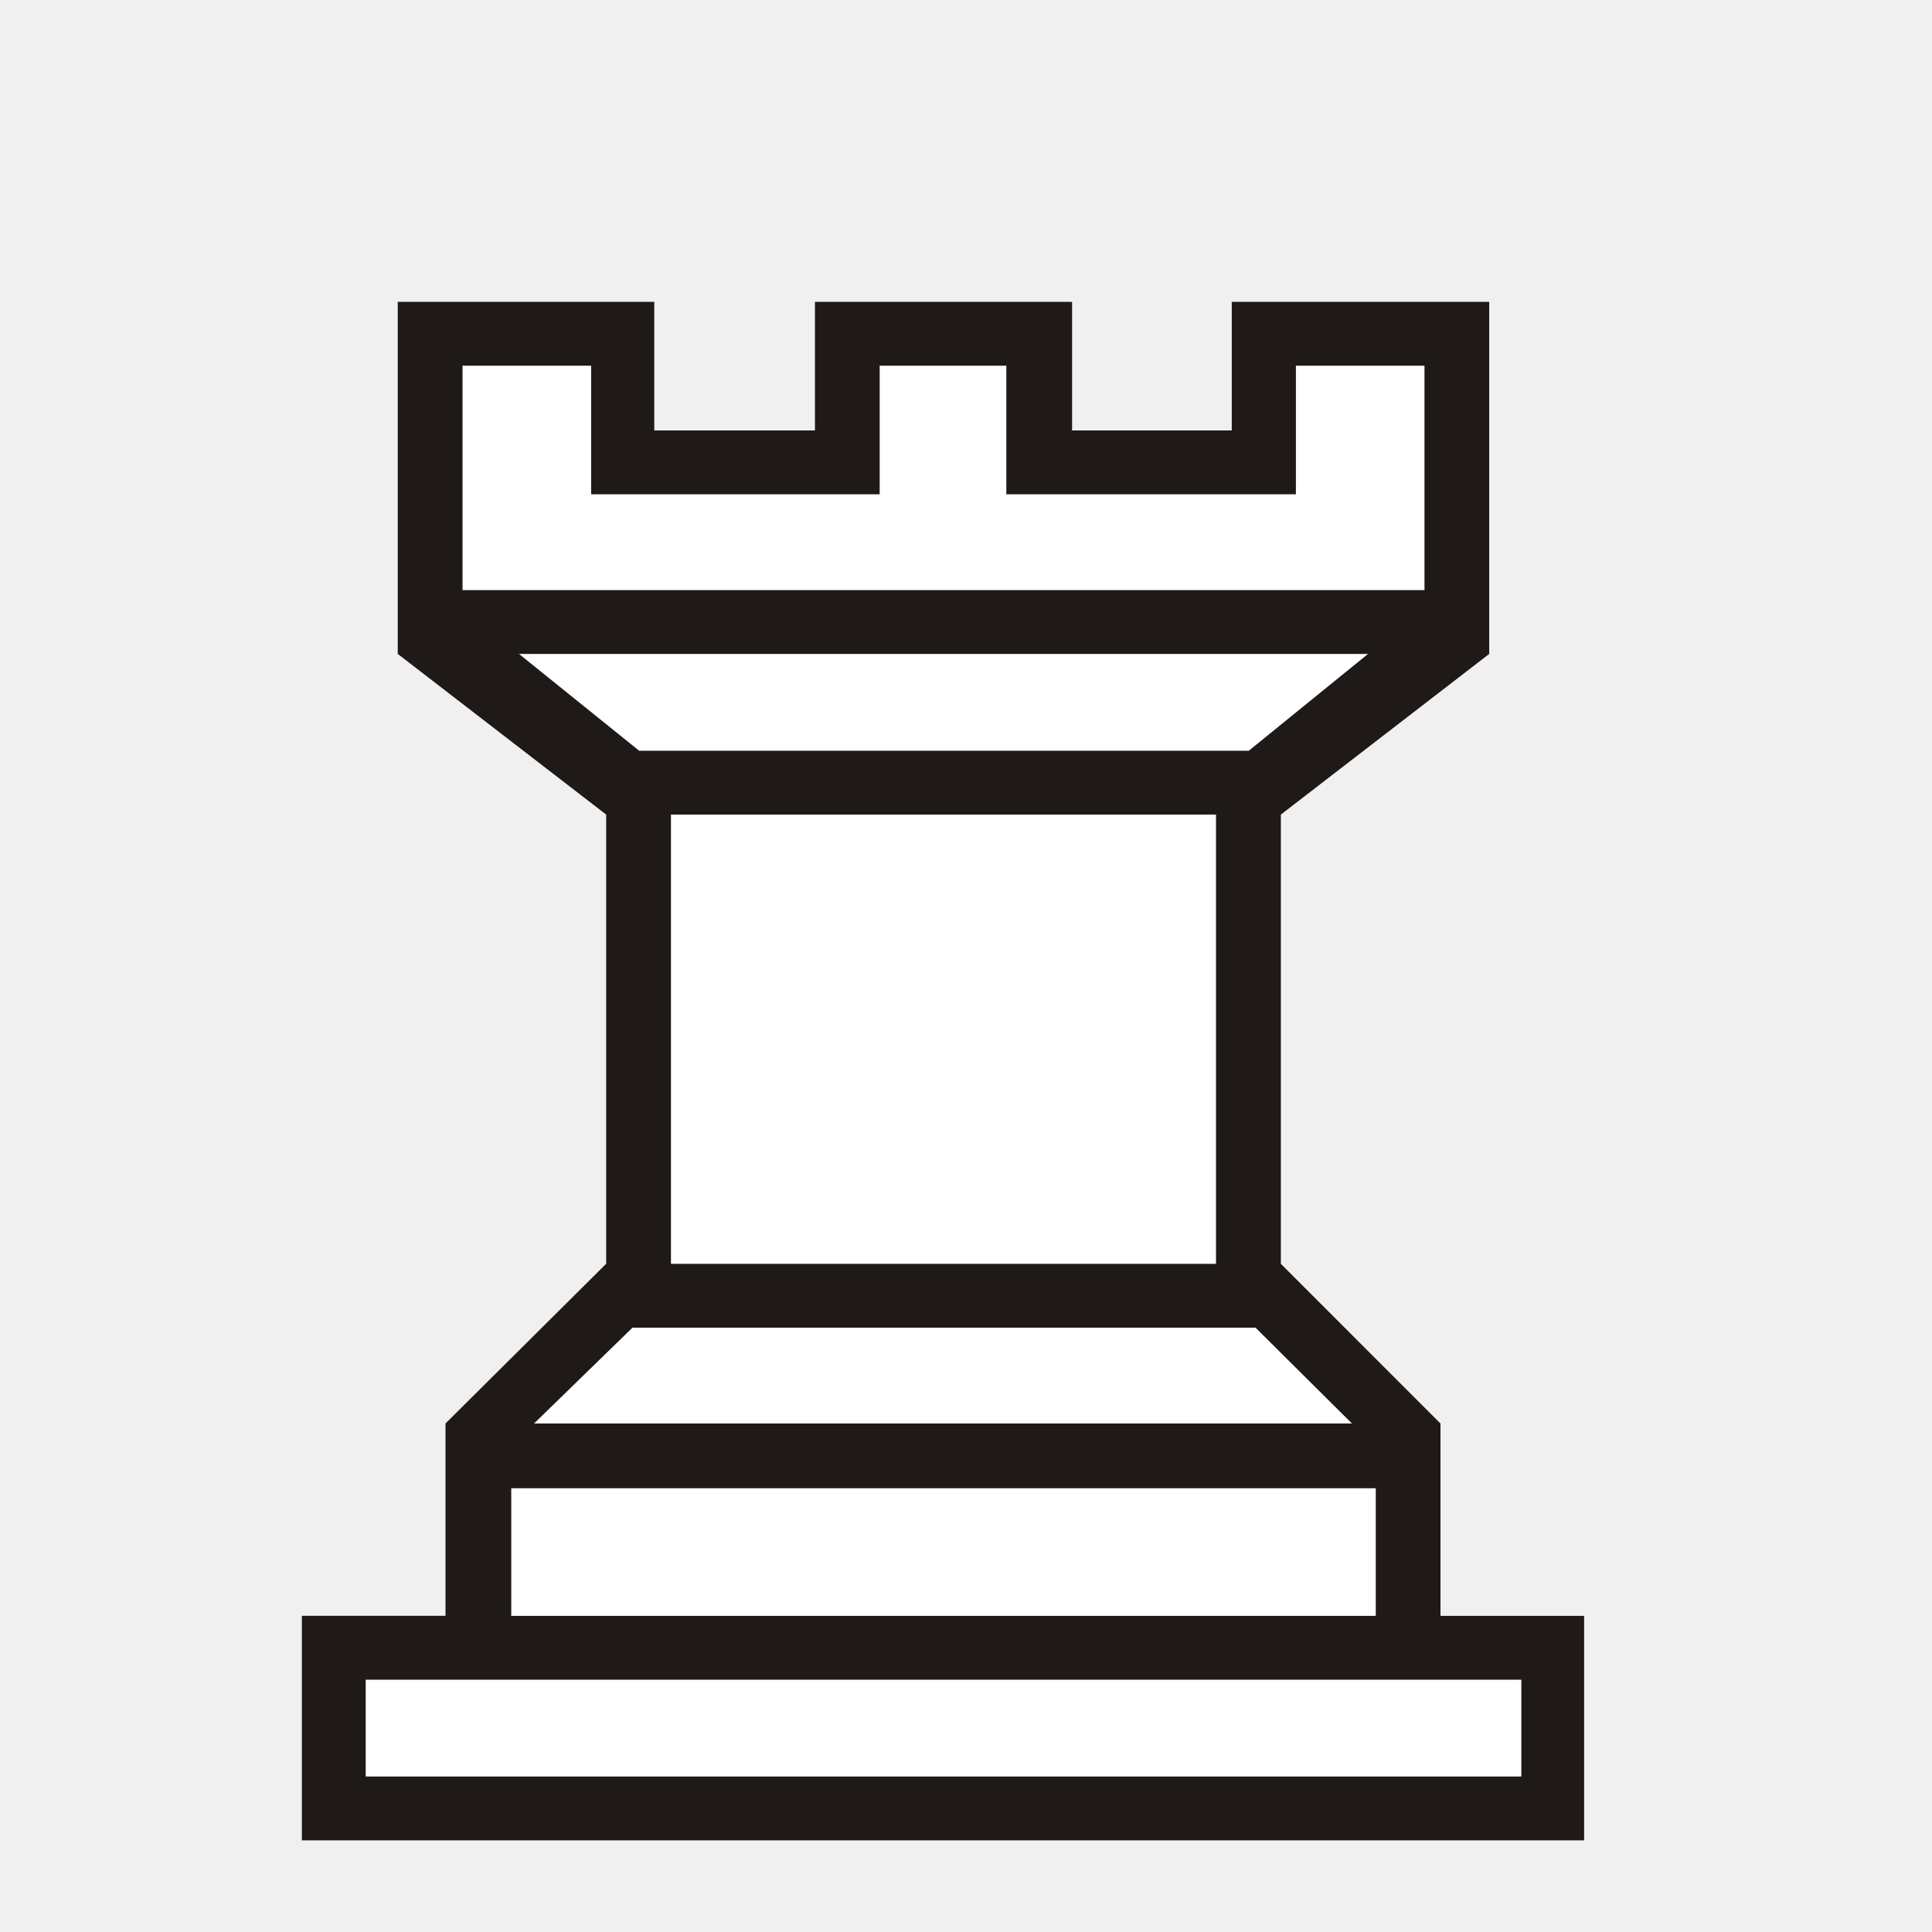
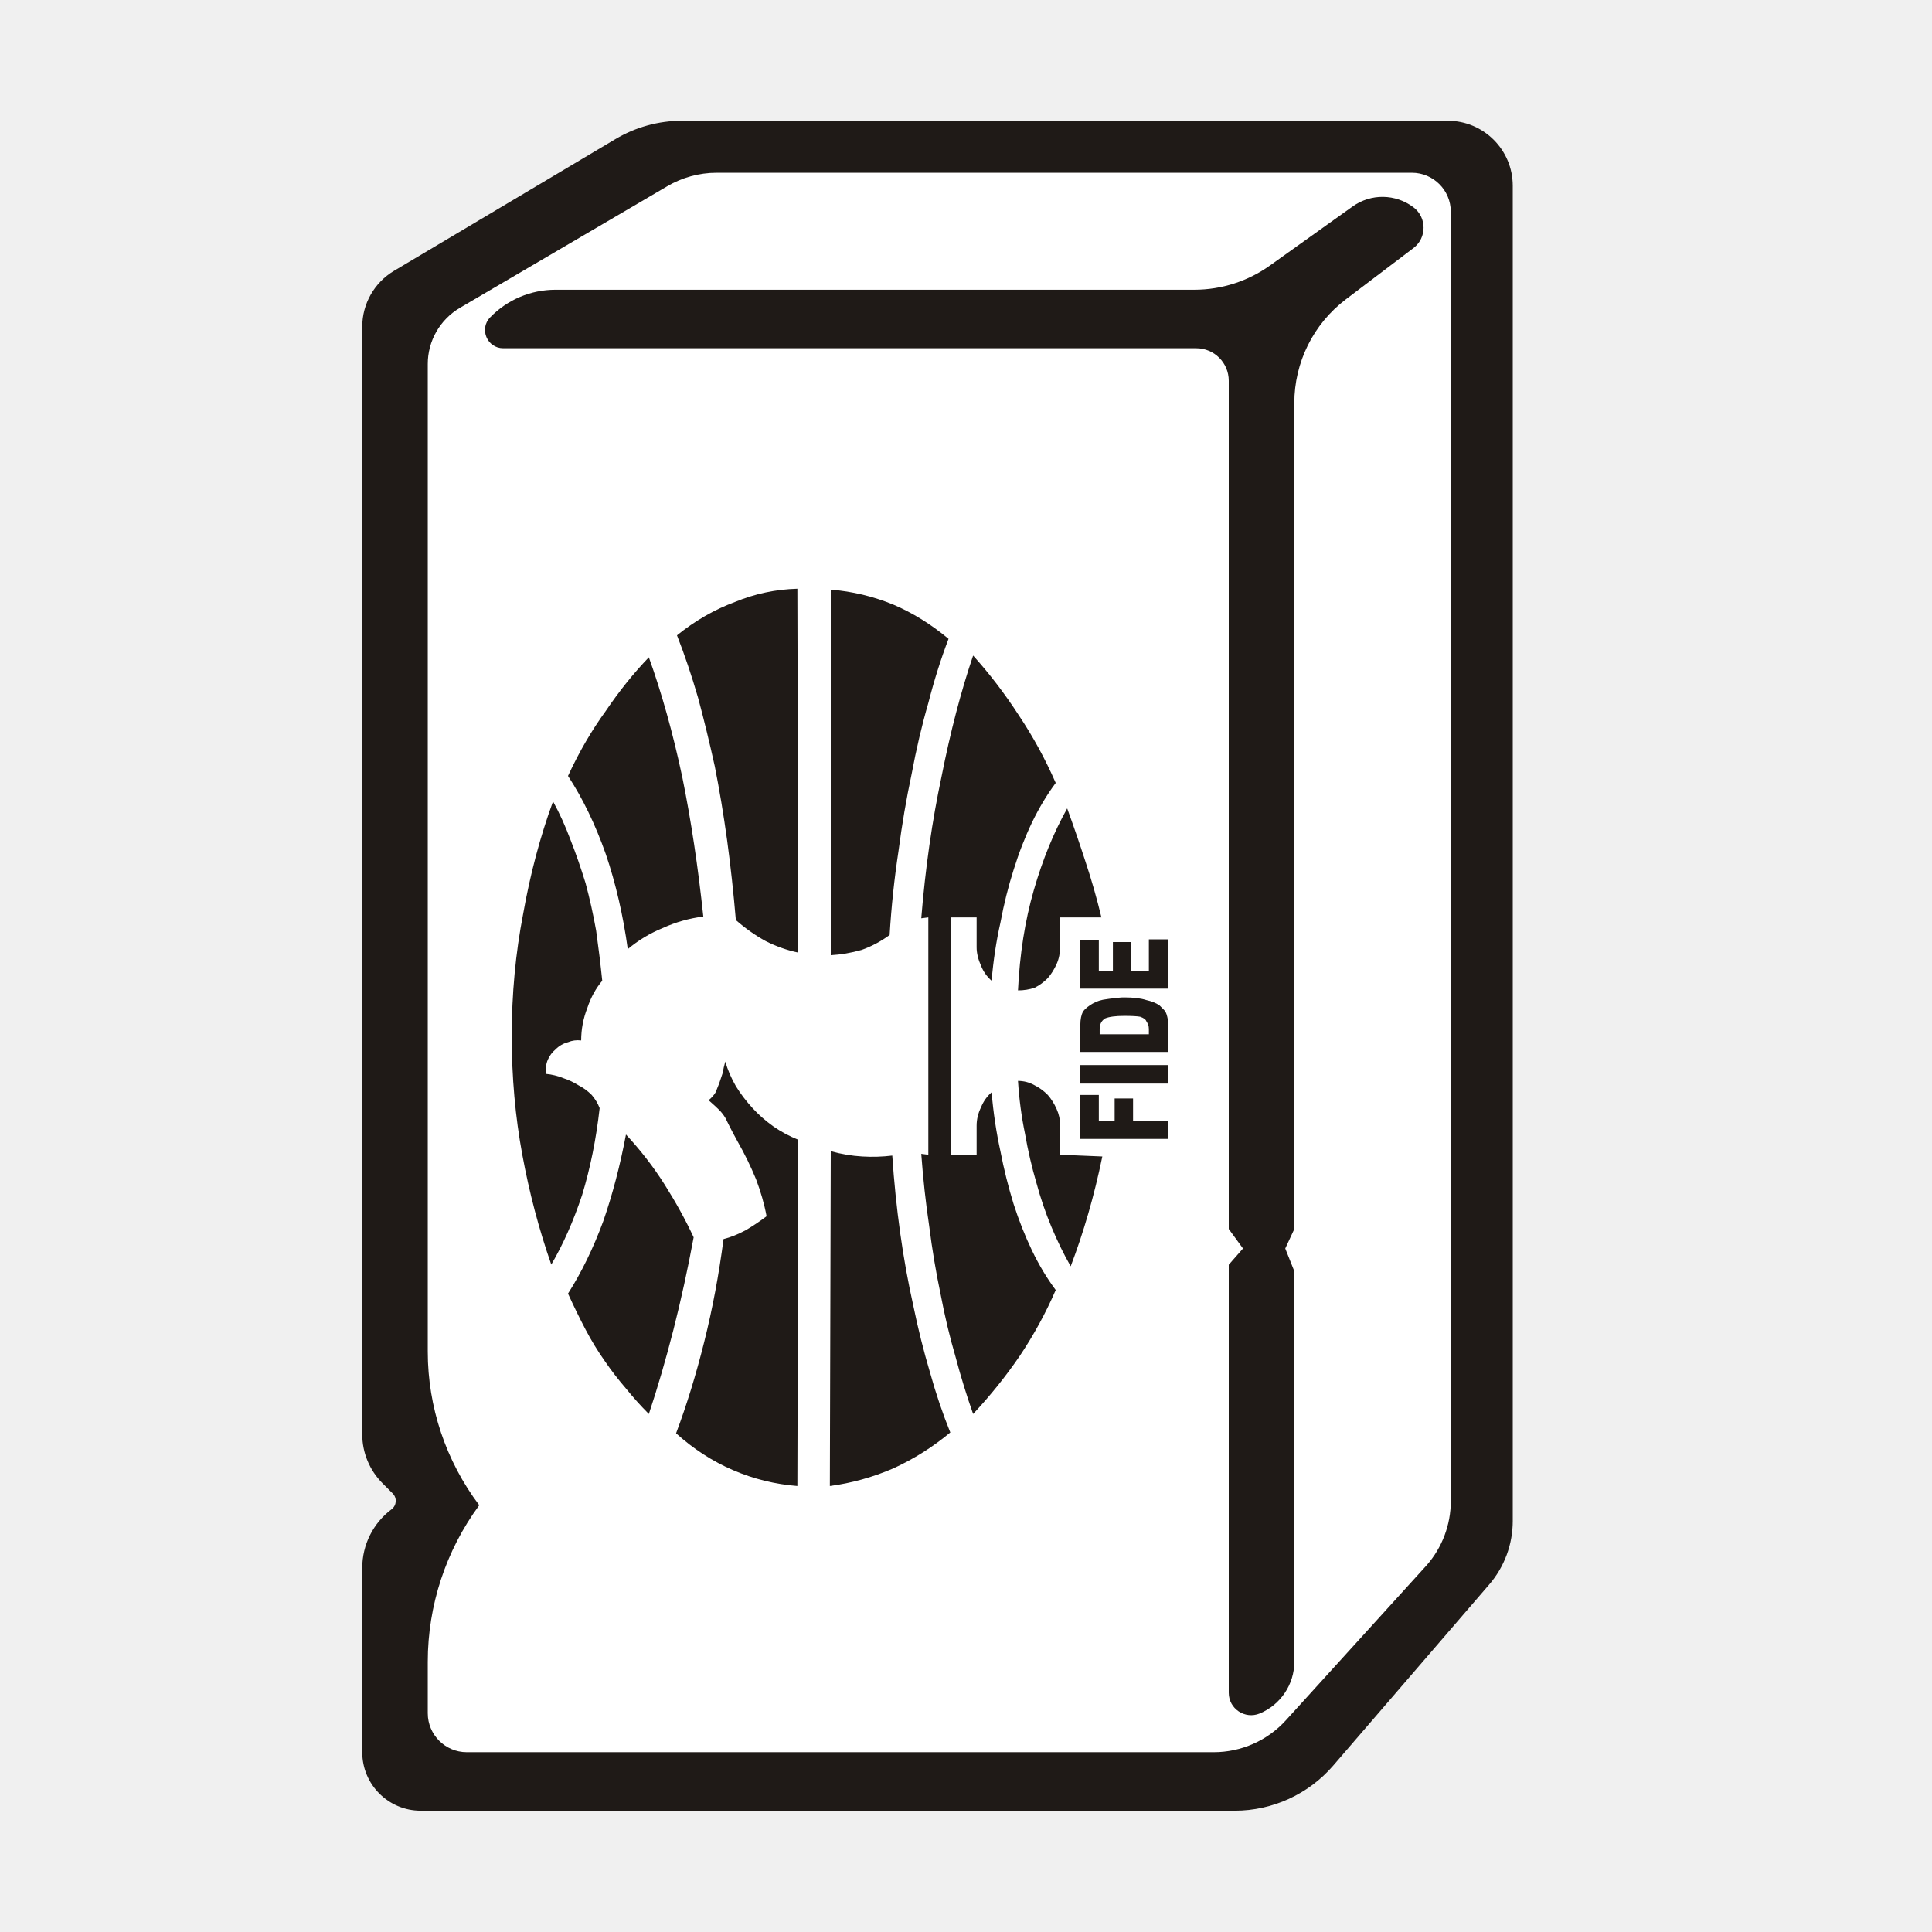
<svg xmlns="http://www.w3.org/2000/svg" width="32" height="32" viewBox="0 0 32 32" fill="none">
-   <path fill-rule="evenodd" clip-rule="evenodd" d="M17.757 7.13H20.402V5H24.666V10.831L21.215 13.492V20.933L23.859 23.578V26.764H26.238V30.482H5V26.763H7.379V23.577L10.04 20.932V13.492L6.588 10.831V5H10.837V7.13H13.498V5H17.757V7.13Z" fill="#1F1A17" />
-   <path fill-rule="evenodd" clip-rule="evenodd" d="M20.683 12.435L22.659 10.831H8.596L10.587 12.435H20.683ZM25.198 27.821H6.057V29.425H25.198V27.821ZM22.787 24.65H8.468V26.764H22.787V24.65ZM20.141 13.492H11.113V20.933H20.141V13.492ZM23.594 9.774V6.057H21.464V8.187H16.668V6.057H14.57V8.187H9.791V6.057H7.661V9.774H23.594ZM22.393 23.578L20.795 21.99H10.476L8.845 23.578H22.393Z" fill="white" />
+   <path d="M11.871 2.861C11.581 2.861 11.295 2.94 11.046 3.088L7.617 5.099C7.288 5.293 7.085 5.646 7.085 6.028V22.385C7.085 23.304 7.385 24.198 7.938 24.931V24.931V24.931C7.384 25.683 7.085 26.592 7.085 27.526V28.376C7.085 28.733 7.375 29.022 7.731 29.022H20.104C20.559 29.022 20.993 28.83 21.299 28.493L23.63 25.926C23.888 25.632 24.03 25.254 24.03 24.862V3.507C24.03 3.15 23.741 2.861 23.384 2.861H11.871Z" fill="white" />
+   <path d="M19.814 5.768H8.335C8.069 5.768 7.933 5.448 8.118 5.257C8.402 4.964 8.792 4.799 9.2 4.799H19.783C20.231 4.799 20.669 4.659 21.034 4.398L22.405 3.419C22.707 3.203 23.114 3.209 23.41 3.432C23.635 3.602 23.635 3.939 23.411 4.109L22.289 4.96C21.753 5.367 21.438 6.002 21.438 6.676V20.356L21.288 20.679L21.438 21.056V27.524C21.438 27.899 21.211 28.237 20.864 28.381C20.62 28.481 20.352 28.302 20.352 28.038V20.948L20.588 20.679L20.352 20.356V6.306C20.352 6.009 20.111 5.768 19.814 5.768Z" fill="#1F1A17" />
+   <path fill-rule="evenodd" clip-rule="evenodd" d="M20.451 29.991H6.969C6.434 29.991 6 29.558 6 29.022V25.969C6 25.587 6.18 25.227 6.486 24.998V24.998C6.57 24.934 6.579 24.811 6.504 24.736L6.335 24.567C6.121 24.352 6 24.061 6 23.758V5.411C6 5.032 6.2 4.68 6.526 4.486L10.195 2.303C10.528 2.105 10.908 2 11.296 2H23.979C24.574 2 25.056 2.482 25.056 3.077V25.193C25.056 25.58 24.917 25.954 24.664 26.247L22.082 29.244C21.673 29.718 21.077 29.991 20.451 29.991ZM11.046 3.088C11.295 2.94 11.581 2.861 11.871 2.861H23.384C23.741 2.861 24.03 3.15 24.03 3.507V24.862C24.03 25.254 23.888 25.632 23.63 25.926L21.299 28.493C20.993 28.83 20.559 29.022 20.104 29.022H7.731C7.375 29.022 7.085 28.733 7.085 28.376V27.526C7.085 26.592 7.384 25.683 7.938 24.931V24.931V24.931C7.385 24.198 7.085 23.304 7.085 22.385V6.028C7.085 5.646 7.288 5.293 7.617 5.099L11.046 3.088Z" fill="#1F1A17" />
+   <path d="M12.013 17.583C12.052 17.719 12.11 17.854 12.188 17.99C12.266 18.116 12.358 18.238 12.465 18.354C12.562 18.461 12.678 18.563 12.814 18.66C12.94 18.747 13.076 18.82 13.222 18.878L13.207 24.613C12.838 24.584 12.484 24.497 12.144 24.351C11.805 24.206 11.489 24.002 11.198 23.74C11.373 23.274 11.528 22.77 11.664 22.226C11.8 21.683 11.907 21.115 11.984 20.523C12.101 20.494 12.222 20.445 12.348 20.378C12.465 20.31 12.581 20.232 12.697 20.145C12.659 19.941 12.6 19.737 12.523 19.533C12.435 19.32 12.334 19.111 12.217 18.907C12.159 18.801 12.115 18.718 12.086 18.66C12.057 18.602 12.033 18.553 12.013 18.514C11.984 18.466 11.95 18.422 11.911 18.383C11.873 18.345 11.814 18.291 11.737 18.223C11.785 18.184 11.824 18.141 11.853 18.092C11.873 18.044 11.892 17.995 11.911 17.947C11.931 17.888 11.95 17.83 11.97 17.772C11.979 17.714 11.994 17.651 12.013 17.583ZM11.489 20.494C11.392 21.018 11.281 21.527 11.155 22.022C11.028 22.517 10.893 22.983 10.747 23.42C10.611 23.284 10.485 23.143 10.368 22.998C10.242 22.852 10.126 22.702 10.019 22.546C9.903 22.381 9.796 22.207 9.699 22.022C9.602 21.838 9.505 21.639 9.408 21.426C9.631 21.076 9.825 20.678 9.99 20.232C10.145 19.786 10.271 19.305 10.368 18.791C10.611 19.053 10.825 19.329 11.009 19.621C11.193 19.912 11.354 20.203 11.489 20.494ZM17.559 15.676C17.559 15.783 17.54 15.88 17.501 15.967C17.462 16.054 17.414 16.132 17.355 16.2C17.288 16.268 17.215 16.321 17.137 16.36C17.05 16.389 16.958 16.404 16.861 16.404C16.89 15.802 16.977 15.249 17.123 14.744C17.268 14.24 17.453 13.788 17.676 13.39C17.782 13.682 17.884 13.978 17.981 14.278C18.078 14.57 18.166 14.875 18.243 15.195H17.559V15.676ZM16.861 17.903C16.958 17.903 17.05 17.927 17.137 17.976C17.215 18.015 17.288 18.068 17.355 18.136C17.414 18.204 17.462 18.281 17.501 18.369C17.54 18.456 17.559 18.543 17.559 18.631V19.126L18.258 19.155C18.19 19.485 18.112 19.8 18.025 20.101C17.938 20.402 17.841 20.693 17.734 20.974C17.617 20.77 17.511 20.552 17.414 20.319C17.317 20.086 17.234 19.844 17.166 19.591C17.089 19.329 17.026 19.058 16.977 18.776C16.919 18.495 16.88 18.204 16.861 17.903ZM16.424 16.244C16.346 16.176 16.288 16.093 16.249 15.996C16.201 15.889 16.176 15.787 16.176 15.69V15.195H15.754V19.126H16.176V18.645C16.176 18.539 16.201 18.437 16.249 18.34C16.288 18.243 16.346 18.16 16.424 18.092C16.453 18.432 16.502 18.757 16.57 19.067C16.628 19.368 16.701 19.659 16.788 19.941C16.875 20.212 16.977 20.47 17.093 20.712C17.21 20.955 17.341 21.173 17.486 21.367C17.322 21.746 17.123 22.11 16.89 22.459C16.657 22.799 16.4 23.119 16.118 23.42C16.012 23.119 15.914 22.804 15.827 22.474C15.73 22.144 15.648 21.799 15.58 21.44C15.502 21.071 15.439 20.693 15.39 20.305C15.332 19.917 15.289 19.519 15.259 19.111L15.376 19.126V15.195L15.259 15.21C15.327 14.376 15.439 13.594 15.594 12.867C15.74 12.129 15.914 11.459 16.118 10.858C16.39 11.159 16.642 11.489 16.875 11.848C17.108 12.197 17.312 12.57 17.486 12.968C17.341 13.162 17.21 13.381 17.093 13.623C16.977 13.866 16.875 14.128 16.788 14.409C16.701 14.681 16.628 14.972 16.57 15.283C16.502 15.584 16.453 15.904 16.424 16.244ZM11.649 15.181C11.416 15.21 11.193 15.273 10.98 15.37C10.766 15.457 10.572 15.574 10.398 15.72C10.32 15.157 10.199 14.633 10.034 14.147C9.859 13.652 9.65 13.221 9.408 12.852C9.592 12.454 9.801 12.095 10.034 11.775C10.257 11.445 10.495 11.149 10.747 10.887C10.96 11.479 11.145 12.139 11.3 12.867C11.446 13.585 11.562 14.356 11.649 15.181ZM9.044 17.787C9.141 17.796 9.238 17.82 9.335 17.859C9.422 17.888 9.505 17.927 9.582 17.976C9.66 18.015 9.733 18.068 9.801 18.136C9.859 18.204 9.903 18.277 9.932 18.354C9.874 18.869 9.777 19.349 9.641 19.795C9.495 20.232 9.325 20.615 9.131 20.945C8.927 20.363 8.767 19.756 8.651 19.126C8.534 18.495 8.476 17.84 8.476 17.161C8.476 16.462 8.539 15.787 8.665 15.137C8.782 14.477 8.947 13.856 9.16 13.274C9.267 13.468 9.364 13.682 9.451 13.915C9.539 14.138 9.621 14.376 9.699 14.628C9.767 14.88 9.825 15.142 9.874 15.414C9.912 15.685 9.946 15.962 9.975 16.244C9.869 16.37 9.786 16.52 9.728 16.695C9.66 16.869 9.626 17.049 9.626 17.233C9.548 17.224 9.476 17.233 9.408 17.262C9.33 17.282 9.262 17.321 9.204 17.379C9.146 17.427 9.102 17.486 9.073 17.554C9.044 17.622 9.034 17.699 9.044 17.787ZM13.222 15.778C13.037 15.739 12.858 15.676 12.683 15.588C12.508 15.492 12.343 15.375 12.188 15.239C12.149 14.783 12.101 14.341 12.043 13.915C11.984 13.488 11.916 13.08 11.839 12.692C11.751 12.294 11.659 11.915 11.562 11.556C11.455 11.188 11.339 10.843 11.213 10.523C11.514 10.28 11.834 10.096 12.174 9.97C12.503 9.834 12.848 9.761 13.207 9.751L13.222 15.778ZM13.76 15.821V9.766C14.119 9.795 14.464 9.878 14.794 10.013C15.114 10.149 15.419 10.338 15.711 10.581C15.585 10.911 15.473 11.265 15.376 11.644C15.269 12.012 15.177 12.405 15.099 12.823C15.012 13.23 14.939 13.657 14.881 14.104C14.813 14.55 14.764 15.011 14.735 15.487C14.59 15.593 14.434 15.676 14.27 15.734C14.095 15.783 13.925 15.812 13.76 15.821ZM14.779 19.14C14.808 19.577 14.852 20.004 14.91 20.421C14.968 20.838 15.041 21.241 15.128 21.629C15.206 22.008 15.298 22.377 15.405 22.736C15.502 23.085 15.614 23.415 15.74 23.726C15.449 23.968 15.133 24.167 14.794 24.322C14.454 24.468 14.105 24.565 13.745 24.613L13.76 19.067C13.935 19.116 14.109 19.145 14.284 19.155C14.449 19.165 14.614 19.16 14.779 19.14ZM17.894 18.864V18.136H18.2V18.573H18.462V18.194H18.767V18.573H19.35V18.864H17.894ZM17.894 17.947V17.641H19.35V17.947H17.894ZM17.894 17.423V16.971C17.894 16.884 17.909 16.811 17.938 16.753C17.977 16.704 18.03 16.661 18.098 16.622C18.166 16.583 18.243 16.559 18.331 16.549C18.379 16.54 18.428 16.535 18.476 16.535C18.515 16.525 18.564 16.52 18.622 16.52C18.777 16.52 18.898 16.535 18.986 16.564C19.073 16.583 19.146 16.612 19.204 16.651C19.233 16.68 19.258 16.704 19.277 16.724C19.296 16.743 19.311 16.768 19.321 16.797C19.34 16.855 19.35 16.913 19.35 16.971V17.423H17.894ZM18.214 17.131H19.029V17.044C19.029 17.015 19.025 16.991 19.015 16.971C19.005 16.942 18.995 16.923 18.986 16.913C18.976 16.884 18.942 16.86 18.884 16.84C18.835 16.831 18.748 16.826 18.622 16.826C18.476 16.826 18.37 16.84 18.302 16.869C18.243 16.908 18.214 16.966 18.214 17.044L18.214 17.131ZM17.894 16.375V15.574H18.2V16.083H18.433V15.603H18.738V16.083H19.029V15.559H19.35V16.375H17.894Z" fill="#1F1A17" />
</svg>
